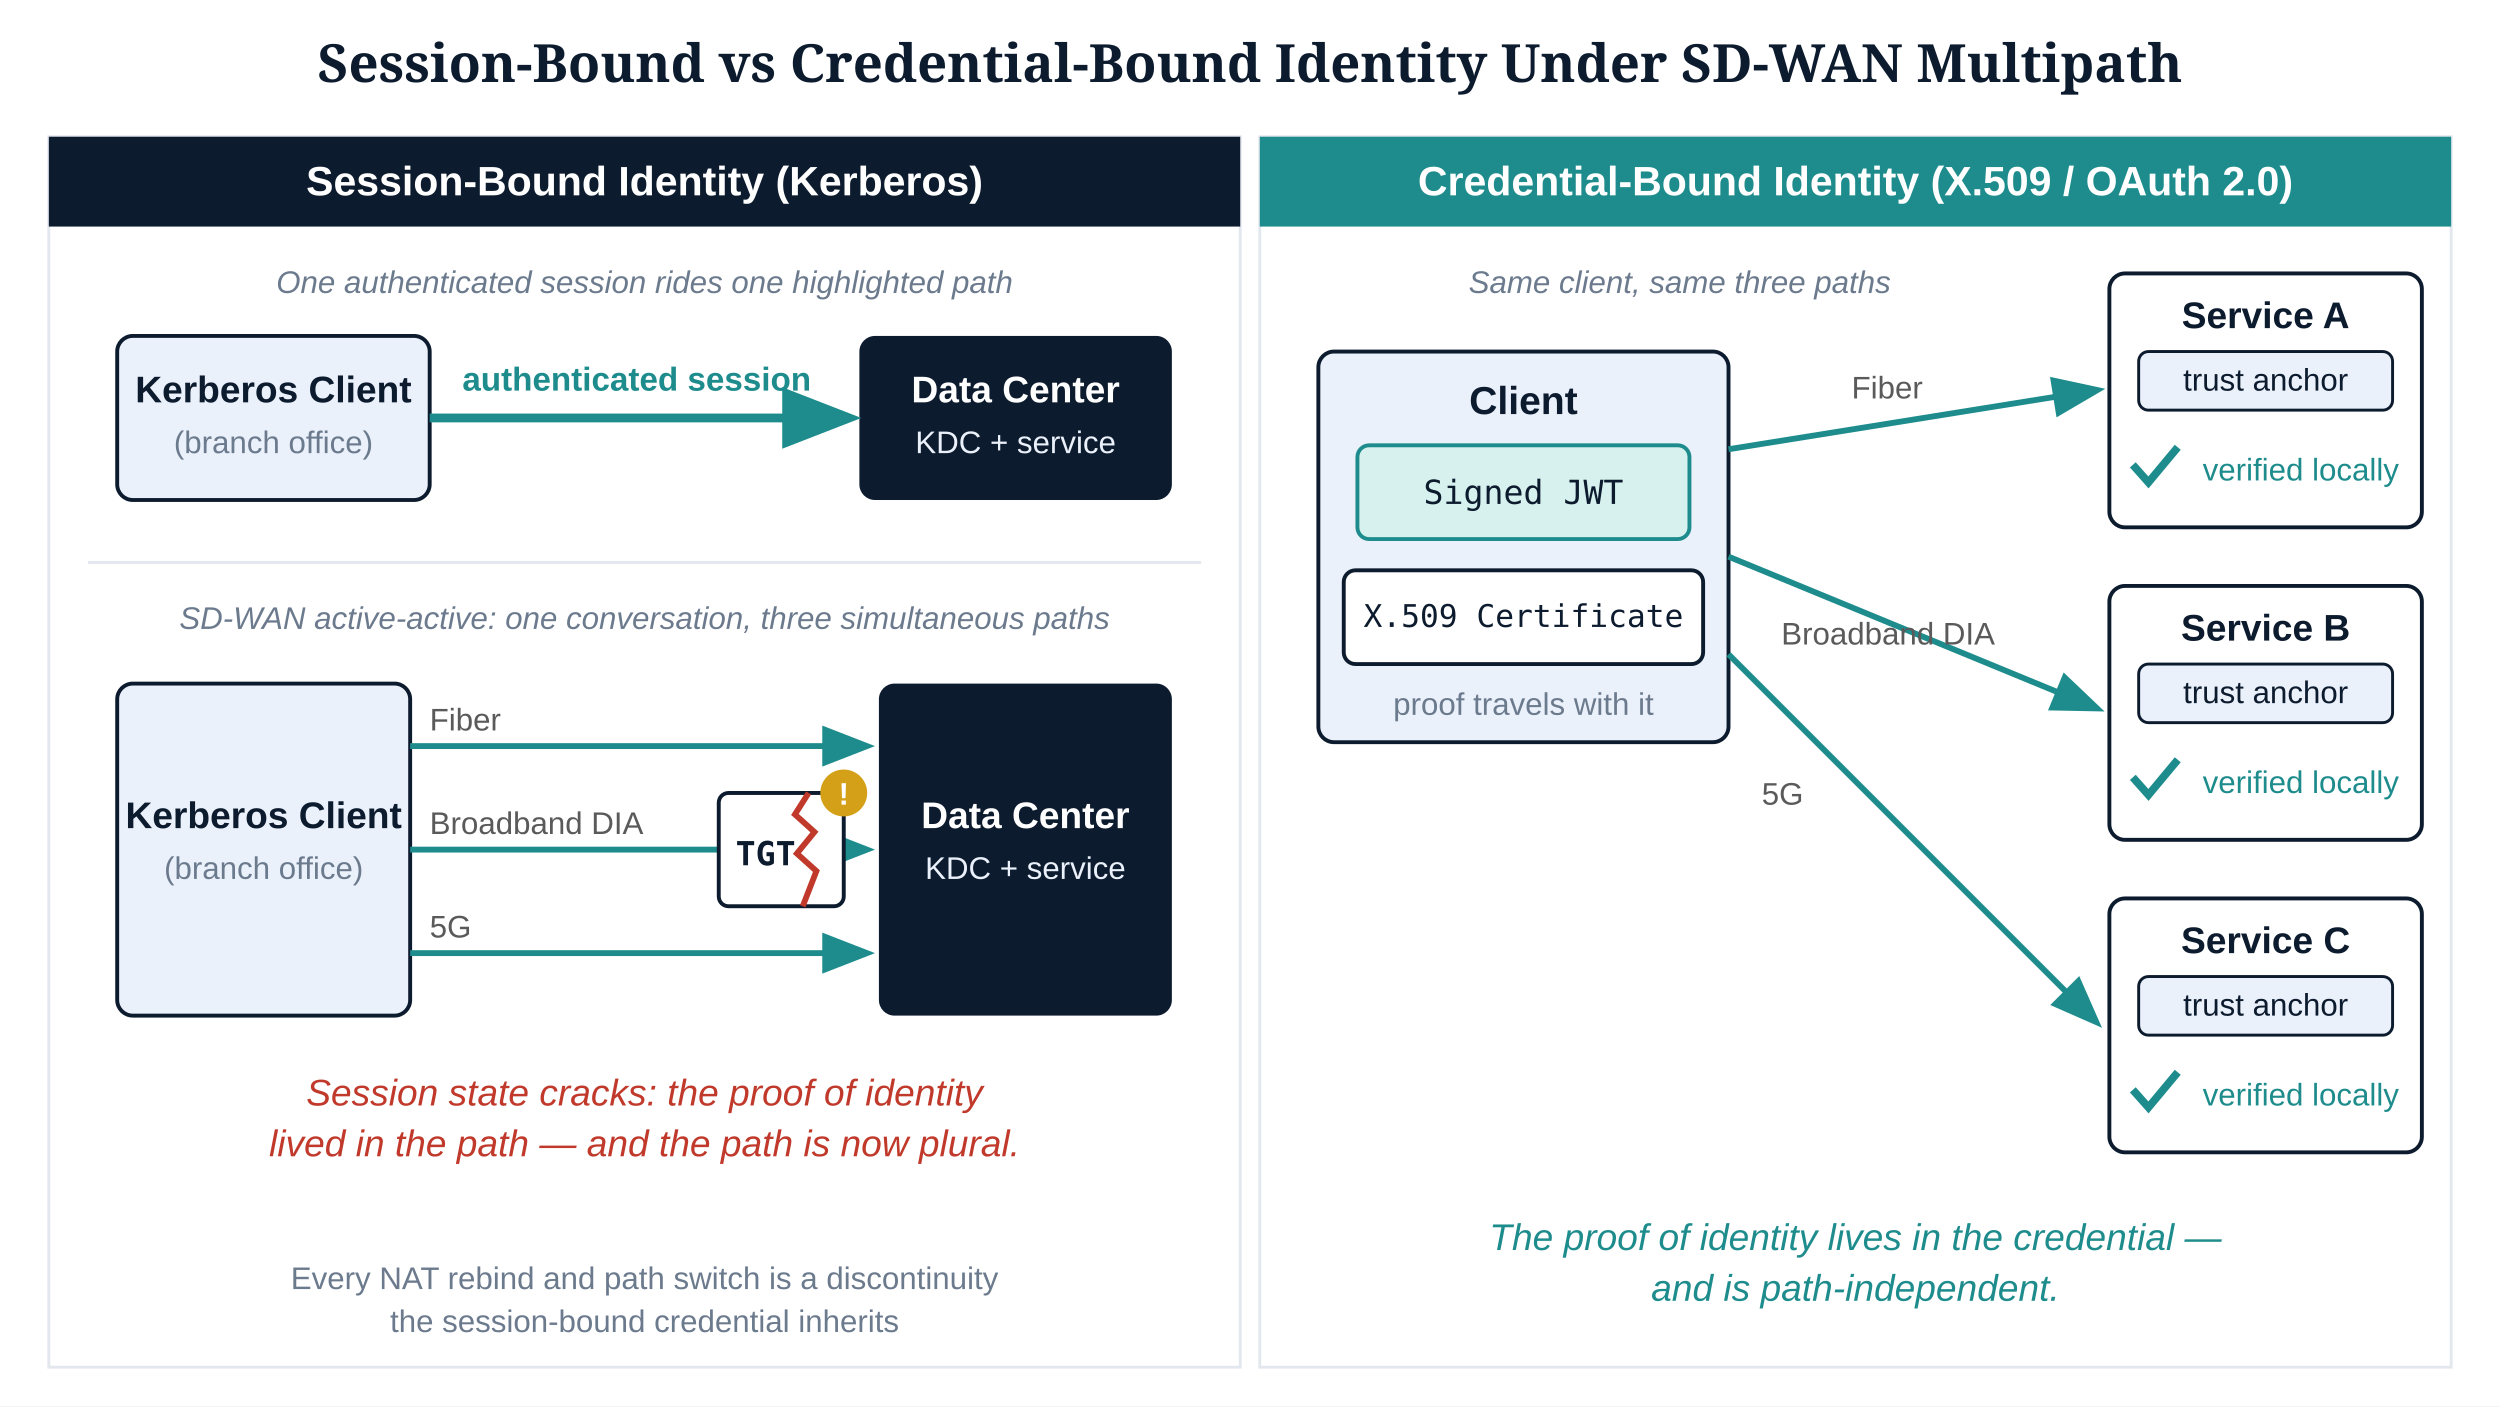
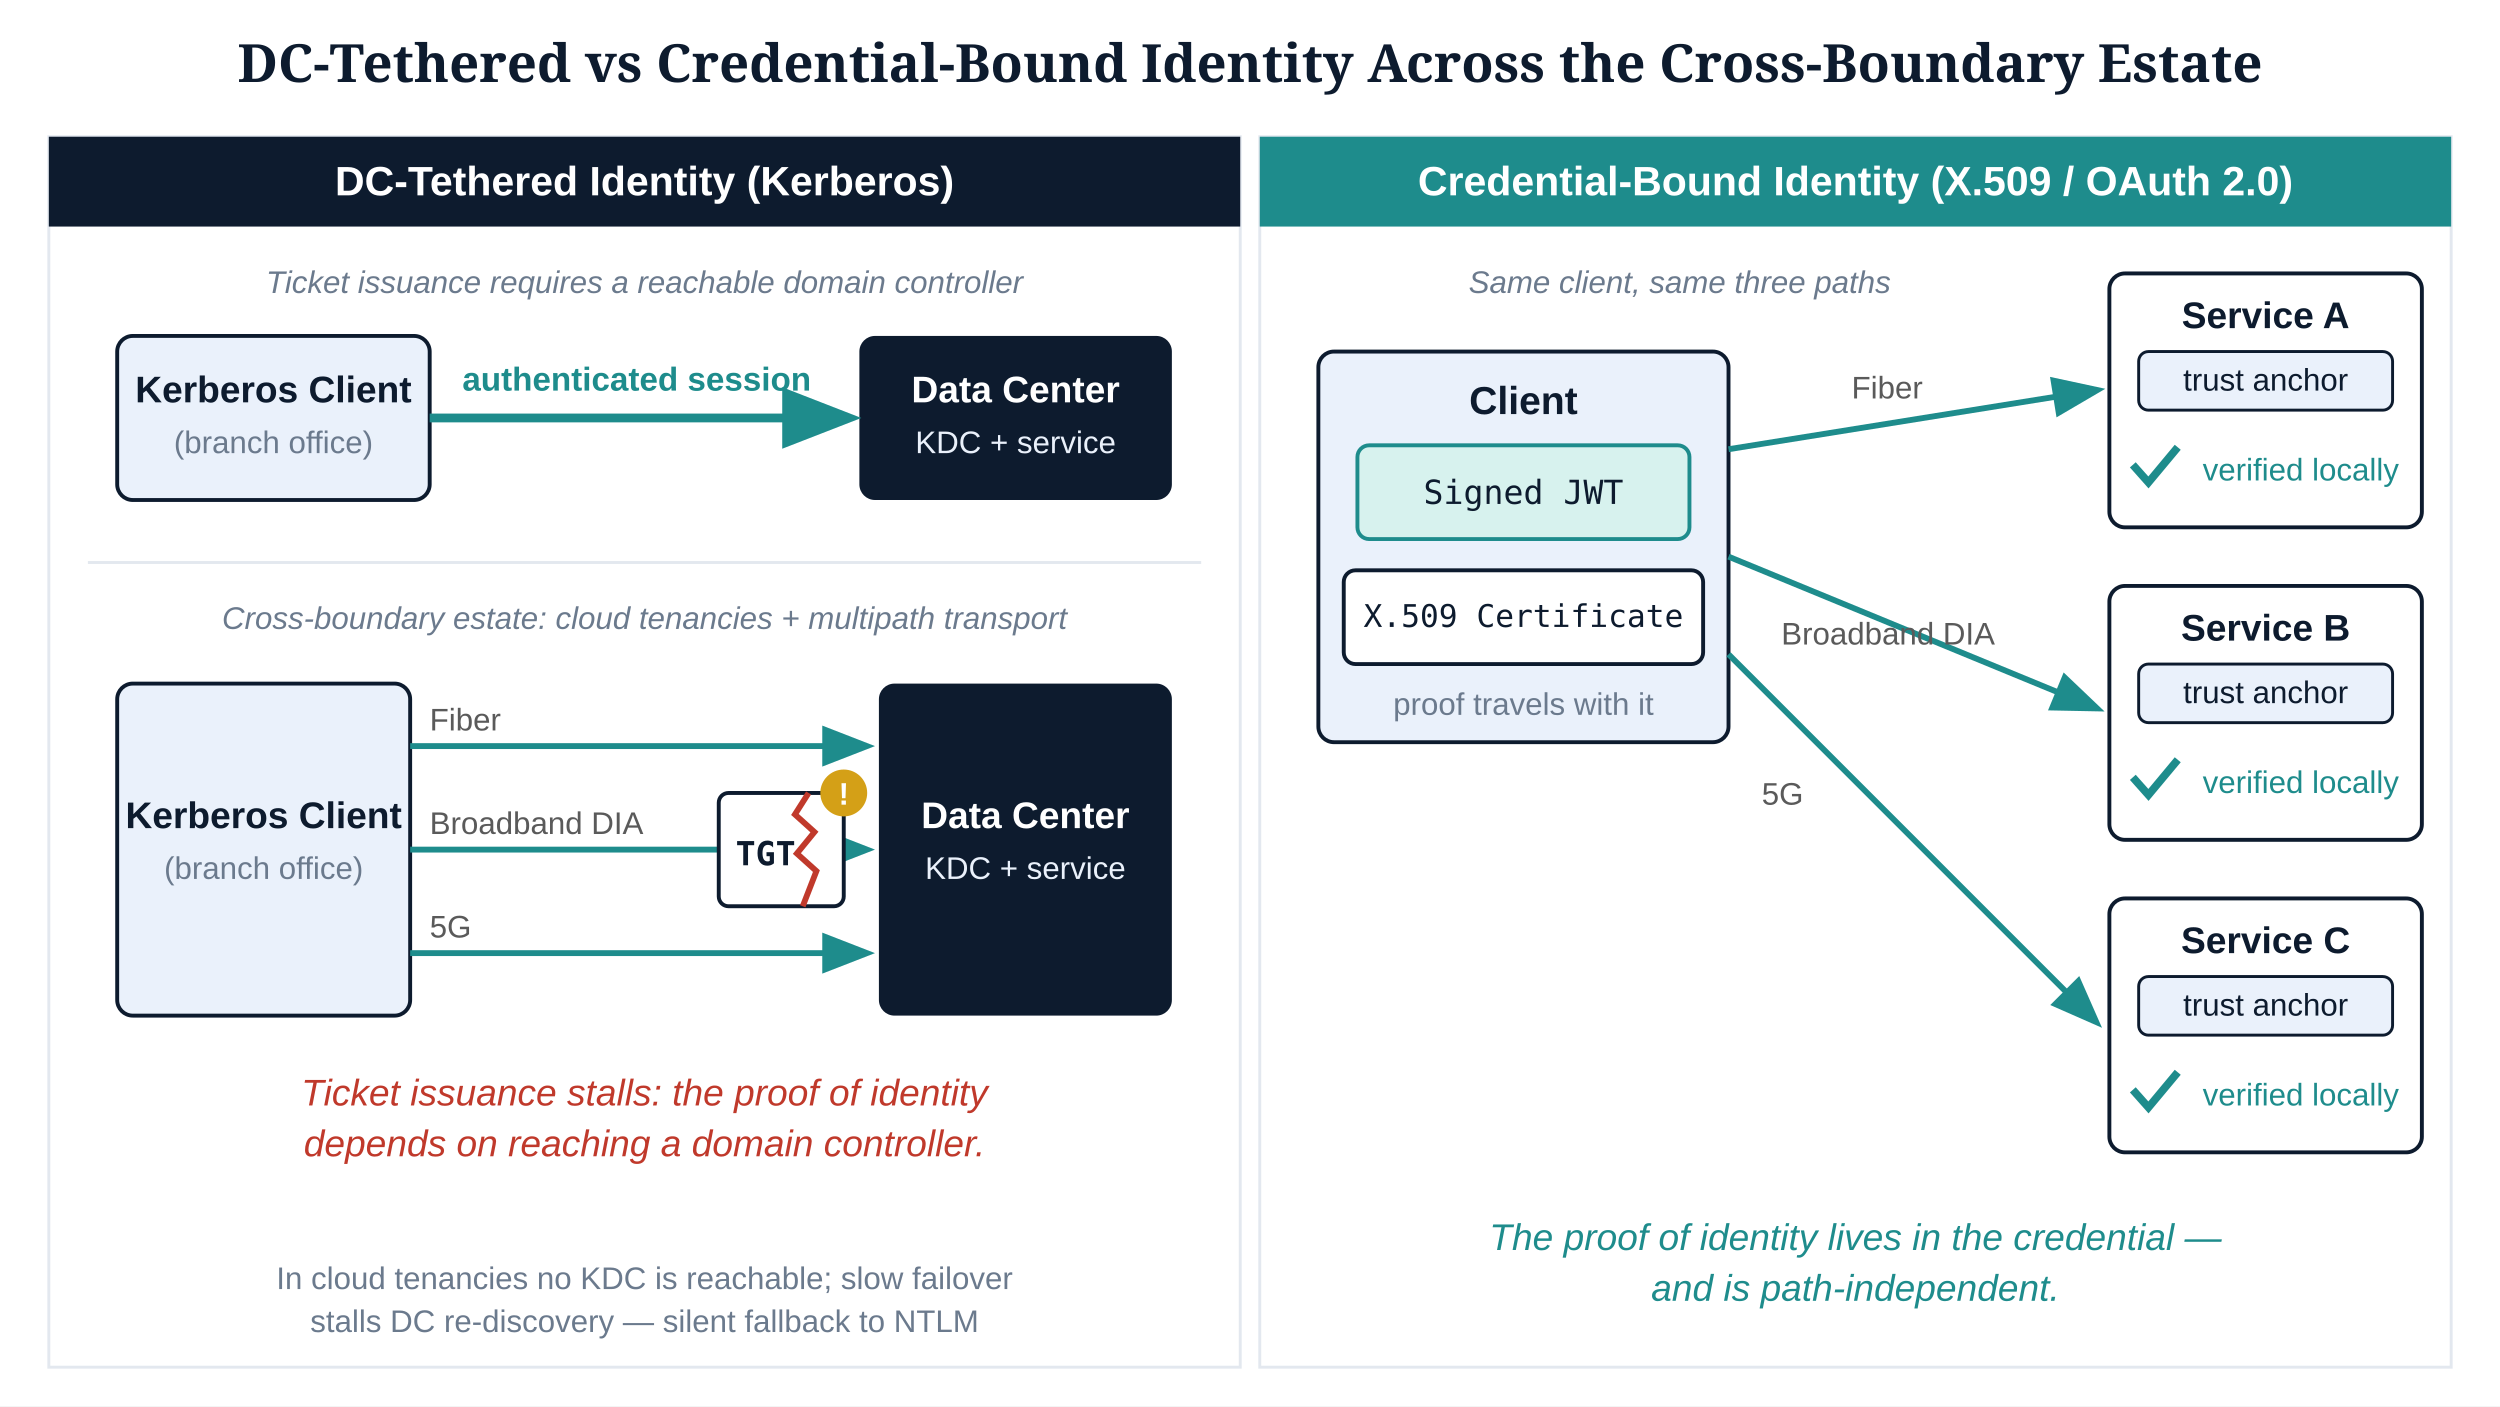
- <svg xmlns="http://www.w3.org/2000/svg" viewBox="0 0 1280 720" width="1280" height="720">
+ <svg xmlns="http://www.w3.org/2000/svg" viewBox="0 0 1280 720">
  <defs>
    <marker id="arrTeal" markerWidth="9" markerHeight="8" refX="7" refY="3.5" orient="auto">
      <path d="M0,0 L0,7 L9,3.5 z" fill="#1E8C8C" />
    </marker>
    <marker id="arrGrey" markerWidth="9" markerHeight="8" refX="7" refY="3.5" orient="auto">
      <path d="M0,0 L0,7 L9,3.5 z" fill="#5A5A5A" />
    </marker>
  </defs>
  <rect width="1280" height="720" fill="#FFFFFF" />
-   <text x="640" y="42" font-family="Georgia, serif" font-size="27" font-weight="bold" fill="#0D1B2E" text-anchor="middle">Session-Bound vs Credential-Bound Identity Under SD-WAN Multipath</text>
+   <text x="640" y="42" font-family="Georgia, serif" font-size="27" font-weight="bold" fill="#0D1B2E" text-anchor="middle">DC-Tethered vs Credential-Bound Identity Across the Cross-Boundary Estate</text>
  <rect x="25" y="70" width="610" height="630" fill="#FFFFFF" stroke="#E3E8EF" stroke-width="1.5" />
  <rect x="25" y="70" width="610" height="46" fill="#0D1B2E" />
-   <text x="330" y="100" font-family="Arial, sans-serif" font-size="21" font-weight="bold" fill="#FFFFFF" text-anchor="middle">Session-Bound Identity (Kerberos)</text>
-   <text x="330" y="150" font-family="Arial, sans-serif" font-size="16" font-style="italic" fill="#6B7A8D" text-anchor="middle">One authenticated session rides one highlighted path</text>
+   <text x="330" y="100" font-family="Arial, sans-serif" font-size="21" font-weight="bold" fill="#FFFFFF" text-anchor="middle">DC-Tethered Identity (Kerberos)</text>
+   <text x="330" y="150" font-family="Arial, sans-serif" font-size="16" font-style="italic" fill="#6B7A8D" text-anchor="middle">Ticket issuance requires a reachable domain controller</text>
  <rect x="60" y="172" width="160" height="84" rx="8" fill="#EAF1FB" stroke="#0D1B2E" stroke-width="2" />
  <text x="140" y="206" font-family="Arial, sans-serif" font-size="19" font-weight="bold" fill="#0D1B2E" text-anchor="middle">Kerberos Client</text>
  <text x="140" y="232" font-family="Arial, sans-serif" font-size="16" fill="#6B7A8D" text-anchor="middle">(branch office)</text>
  <rect x="440" y="172" width="160" height="84" rx="8" fill="#0D1B2E" />
  <text x="520" y="206" font-family="Arial, sans-serif" font-size="19" font-weight="bold" fill="#FFFFFF" text-anchor="middle">Data Center</text>
  <text x="520" y="232" font-family="Arial, sans-serif" font-size="16" fill="#EAF1FB" text-anchor="middle">KDC + service</text>
  <line x1="220" y1="214" x2="432" y2="214" stroke="#1E8C8C" stroke-width="4.5" marker-end="url(#arrTeal)" />
  <text x="326" y="200" font-family="Arial, sans-serif" font-size="17" font-weight="bold" fill="#1E8C8C" text-anchor="middle">authenticated session</text>
  <line x1="45" y1="288" x2="615" y2="288" stroke="#E3E8EF" stroke-width="1.5" />
-   <text x="330" y="322" font-family="Arial, sans-serif" font-size="16" font-style="italic" fill="#6B7A8D" text-anchor="middle">SD-WAN active-active: one conversation, three simultaneous paths</text>
+   <text x="330" y="322" font-family="Arial, sans-serif" font-size="16" font-style="italic" fill="#6B7A8D" text-anchor="middle">Cross-boundary estate: cloud tenancies + multipath transport</text>
  <rect x="60" y="350" width="150" height="170" rx="8" fill="#EAF1FB" stroke="#0D1B2E" stroke-width="2" />
  <text x="135" y="424" font-family="Arial, sans-serif" font-size="19" font-weight="bold" fill="#0D1B2E" text-anchor="middle">Kerberos Client</text>
  <text x="135" y="450" font-family="Arial, sans-serif" font-size="16" fill="#6B7A8D" text-anchor="middle">(branch office)</text>
  <rect x="450" y="350" width="150" height="170" rx="8" fill="#0D1B2E" />
  <text x="525" y="424" font-family="Arial, sans-serif" font-size="19" font-weight="bold" fill="#FFFFFF" text-anchor="middle">Data Center</text>
  <text x="525" y="450" font-family="Arial, sans-serif" font-size="16" fill="#EAF1FB" text-anchor="middle">KDC + service</text>
  <line x1="210" y1="382" x2="442" y2="382" stroke="#1E8C8C" stroke-width="3" marker-end="url(#arrTeal)" />
  <line x1="210" y1="435" x2="442" y2="435" stroke="#1E8C8C" stroke-width="3" marker-end="url(#arrTeal)" />
  <line x1="210" y1="488" x2="442" y2="488" stroke="#1E8C8C" stroke-width="3" marker-end="url(#arrTeal)" />
  <text x="220" y="374" font-family="Arial, sans-serif" font-size="16" fill="#5A5A5A">Fiber</text>
  <text x="220" y="427" font-family="Arial, sans-serif" font-size="16" fill="#5A5A5A">Broadband DIA</text>
  <text x="220" y="480" font-family="Arial, sans-serif" font-size="16" fill="#5A5A5A">5G</text>
  <rect x="368" y="406" width="64" height="58" rx="5" fill="#FFFFFF" stroke="#0D1B2E" stroke-width="2" />
  <text x="392" y="443" font-family="Consolas, monospace" font-size="17" font-weight="bold" fill="#0D1B2E" text-anchor="middle">TGT</text>
  <path d="M414,406 l-7,11 l10,9 l-9,11 l10,9 l-7,18" fill="none" stroke="#C0392B" stroke-width="3" />
  <circle cx="432" cy="406" r="12" fill="#D4A017" />
  <text x="432" y="412" font-family="Arial, sans-serif" font-size="16" font-weight="bold" fill="#FFFFFF" text-anchor="middle">!</text>
-   <text x="330" y="566" font-family="Arial, sans-serif" font-size="19" font-style="italic" fill="#C0392B" text-anchor="middle">Session state cracks: the proof of identity</text>
-   <text x="330" y="592" font-family="Arial, sans-serif" font-size="19" font-style="italic" fill="#C0392B" text-anchor="middle">lived in the path — and the path is now plural.</text>
-   <text x="330" y="660" font-family="Arial, sans-serif" font-size="16" fill="#6B7A8D" text-anchor="middle">Every NAT rebind and path switch is a discontinuity</text>
-   <text x="330" y="682" font-family="Arial, sans-serif" font-size="16" fill="#6B7A8D" text-anchor="middle">the session-bound credential inherits</text>
+   <text x="330" y="566" font-family="Arial, sans-serif" font-size="19" font-style="italic" fill="#C0392B" text-anchor="middle">Ticket issuance stalls: the proof of identity</text>
+   <text x="330" y="592" font-family="Arial, sans-serif" font-size="19" font-style="italic" fill="#C0392B" text-anchor="middle">depends on reaching a domain controller.</text>
+   <text x="330" y="660" font-family="Arial, sans-serif" font-size="16" fill="#6B7A8D" text-anchor="middle">In cloud tenancies no KDC is reachable; slow failover</text>
+   <text x="330" y="682" font-family="Arial, sans-serif" font-size="16" fill="#6B7A8D" text-anchor="middle">stalls DC re-discovery — silent fallback to NTLM</text>
  <rect x="645" y="70" width="610" height="630" fill="#FFFFFF" stroke="#E3E8EF" stroke-width="1.5" />
  <rect x="645" y="70" width="610" height="46" fill="#1E8C8C" />
  <text x="950" y="100" font-family="Arial, sans-serif" font-size="21" font-weight="bold" fill="#FFFFFF" text-anchor="middle">Credential-Bound Identity (X.509 / OAuth 2.0)</text>
  <text x="860" y="150" font-family="Arial, sans-serif" font-size="16" font-style="italic" fill="#6B7A8D" text-anchor="middle">Same client, same three paths</text>
  <rect x="675" y="180" width="210" height="200" rx="8" fill="#EAF1FB" stroke="#0D1B2E" stroke-width="2" />
  <text x="780" y="212" font-family="Arial, sans-serif" font-size="20" font-weight="bold" fill="#0D1B2E" text-anchor="middle">Client</text>
  <rect x="695" y="228" width="170" height="48" rx="6" fill="#D7F2EE" stroke="#1E8C8C" stroke-width="2" />
  <text x="780" y="258" font-family="Consolas, monospace" font-size="17" fill="#0D1B2E" text-anchor="middle">Signed JWT</text>
  <rect x="688" y="292" width="184" height="48" rx="6" fill="#FFFFFF" stroke="#0D1B2E" stroke-width="2" />
  <text x="780" y="321" font-family="Consolas, monospace" font-size="16" fill="#0D1B2E" text-anchor="middle">X.509 Certificate</text>
  <text x="780" y="366" font-family="Arial, sans-serif" font-size="16" fill="#6B7A8D" text-anchor="middle">proof travels with it</text>
  <rect x="1080" y="140" width="160" height="130" rx="8" fill="#FFFFFF" stroke="#0D1B2E" stroke-width="2" />
  <text x="1160" y="168" font-family="Arial, sans-serif" font-size="19" font-weight="bold" fill="#0D1B2E" text-anchor="middle">Service A</text>
  <rect x="1095" y="180" width="130" height="30" rx="5" fill="#EAF1FB" stroke="#0D1B2E" stroke-width="1.5" />
  <text x="1160" y="200" font-family="Arial, sans-serif" font-size="16" fill="#0D1B2E" text-anchor="middle">trust anchor</text>
  <path d="M1092,238 l8,9 l15,-18" fill="none" stroke="#1E8C8C" stroke-width="4" />
  <text x="1178" y="246" font-family="Arial, sans-serif" font-size="16" fill="#1E8C8C" text-anchor="middle">verified locally</text>
  <rect x="1080" y="300" width="160" height="130" rx="8" fill="#FFFFFF" stroke="#0D1B2E" stroke-width="2" />
  <text x="1160" y="328" font-family="Arial, sans-serif" font-size="19" font-weight="bold" fill="#0D1B2E" text-anchor="middle">Service B</text>
  <rect x="1095" y="340" width="130" height="30" rx="5" fill="#EAF1FB" stroke="#0D1B2E" stroke-width="1.5" />
  <text x="1160" y="360" font-family="Arial, sans-serif" font-size="16" fill="#0D1B2E" text-anchor="middle">trust anchor</text>
  <path d="M1092,398 l8,9 l15,-18" fill="none" stroke="#1E8C8C" stroke-width="4" />
  <text x="1178" y="406" font-family="Arial, sans-serif" font-size="16" fill="#1E8C8C" text-anchor="middle">verified locally</text>
  <rect x="1080" y="460" width="160" height="130" rx="8" fill="#FFFFFF" stroke="#0D1B2E" stroke-width="2" />
  <text x="1160" y="488" font-family="Arial, sans-serif" font-size="19" font-weight="bold" fill="#0D1B2E" text-anchor="middle">Service C</text>
  <rect x="1095" y="500" width="130" height="30" rx="5" fill="#EAF1FB" stroke="#0D1B2E" stroke-width="1.5" />
  <text x="1160" y="520" font-family="Arial, sans-serif" font-size="16" fill="#0D1B2E" text-anchor="middle">trust anchor</text>
  <path d="M1092,558 l8,9 l15,-18" fill="none" stroke="#1E8C8C" stroke-width="4" />
  <text x="1178" y="566" font-family="Arial, sans-serif" font-size="16" fill="#1E8C8C" text-anchor="middle">verified locally</text>
  <line x1="885" y1="230" x2="1072" y2="200" stroke="#1E8C8C" stroke-width="3" marker-end="url(#arrTeal)" />
  <line x1="885" y1="285" x2="1072" y2="362" stroke="#1E8C8C" stroke-width="3" marker-end="url(#arrTeal)" />
  <line x1="885" y1="335" x2="1072" y2="522" stroke="#1E8C8C" stroke-width="3" marker-end="url(#arrTeal)" />
  <text x="948" y="204" font-family="Arial, sans-serif" font-size="16" fill="#5A5A5A">Fiber</text>
  <text x="912" y="330" font-family="Arial, sans-serif" font-size="16" fill="#5A5A5A">Broadband DIA</text>
  <text x="902" y="412" font-family="Arial, sans-serif" font-size="16" fill="#5A5A5A">5G</text>
  <text x="950" y="640" font-family="Arial, sans-serif" font-size="19" font-style="italic" fill="#1E8C8C" text-anchor="middle">The proof of identity lives in the credential —</text>
  <text x="950" y="666" font-family="Arial, sans-serif" font-size="19" font-style="italic" fill="#1E8C8C" text-anchor="middle">and is path-independent.</text>
</svg>
